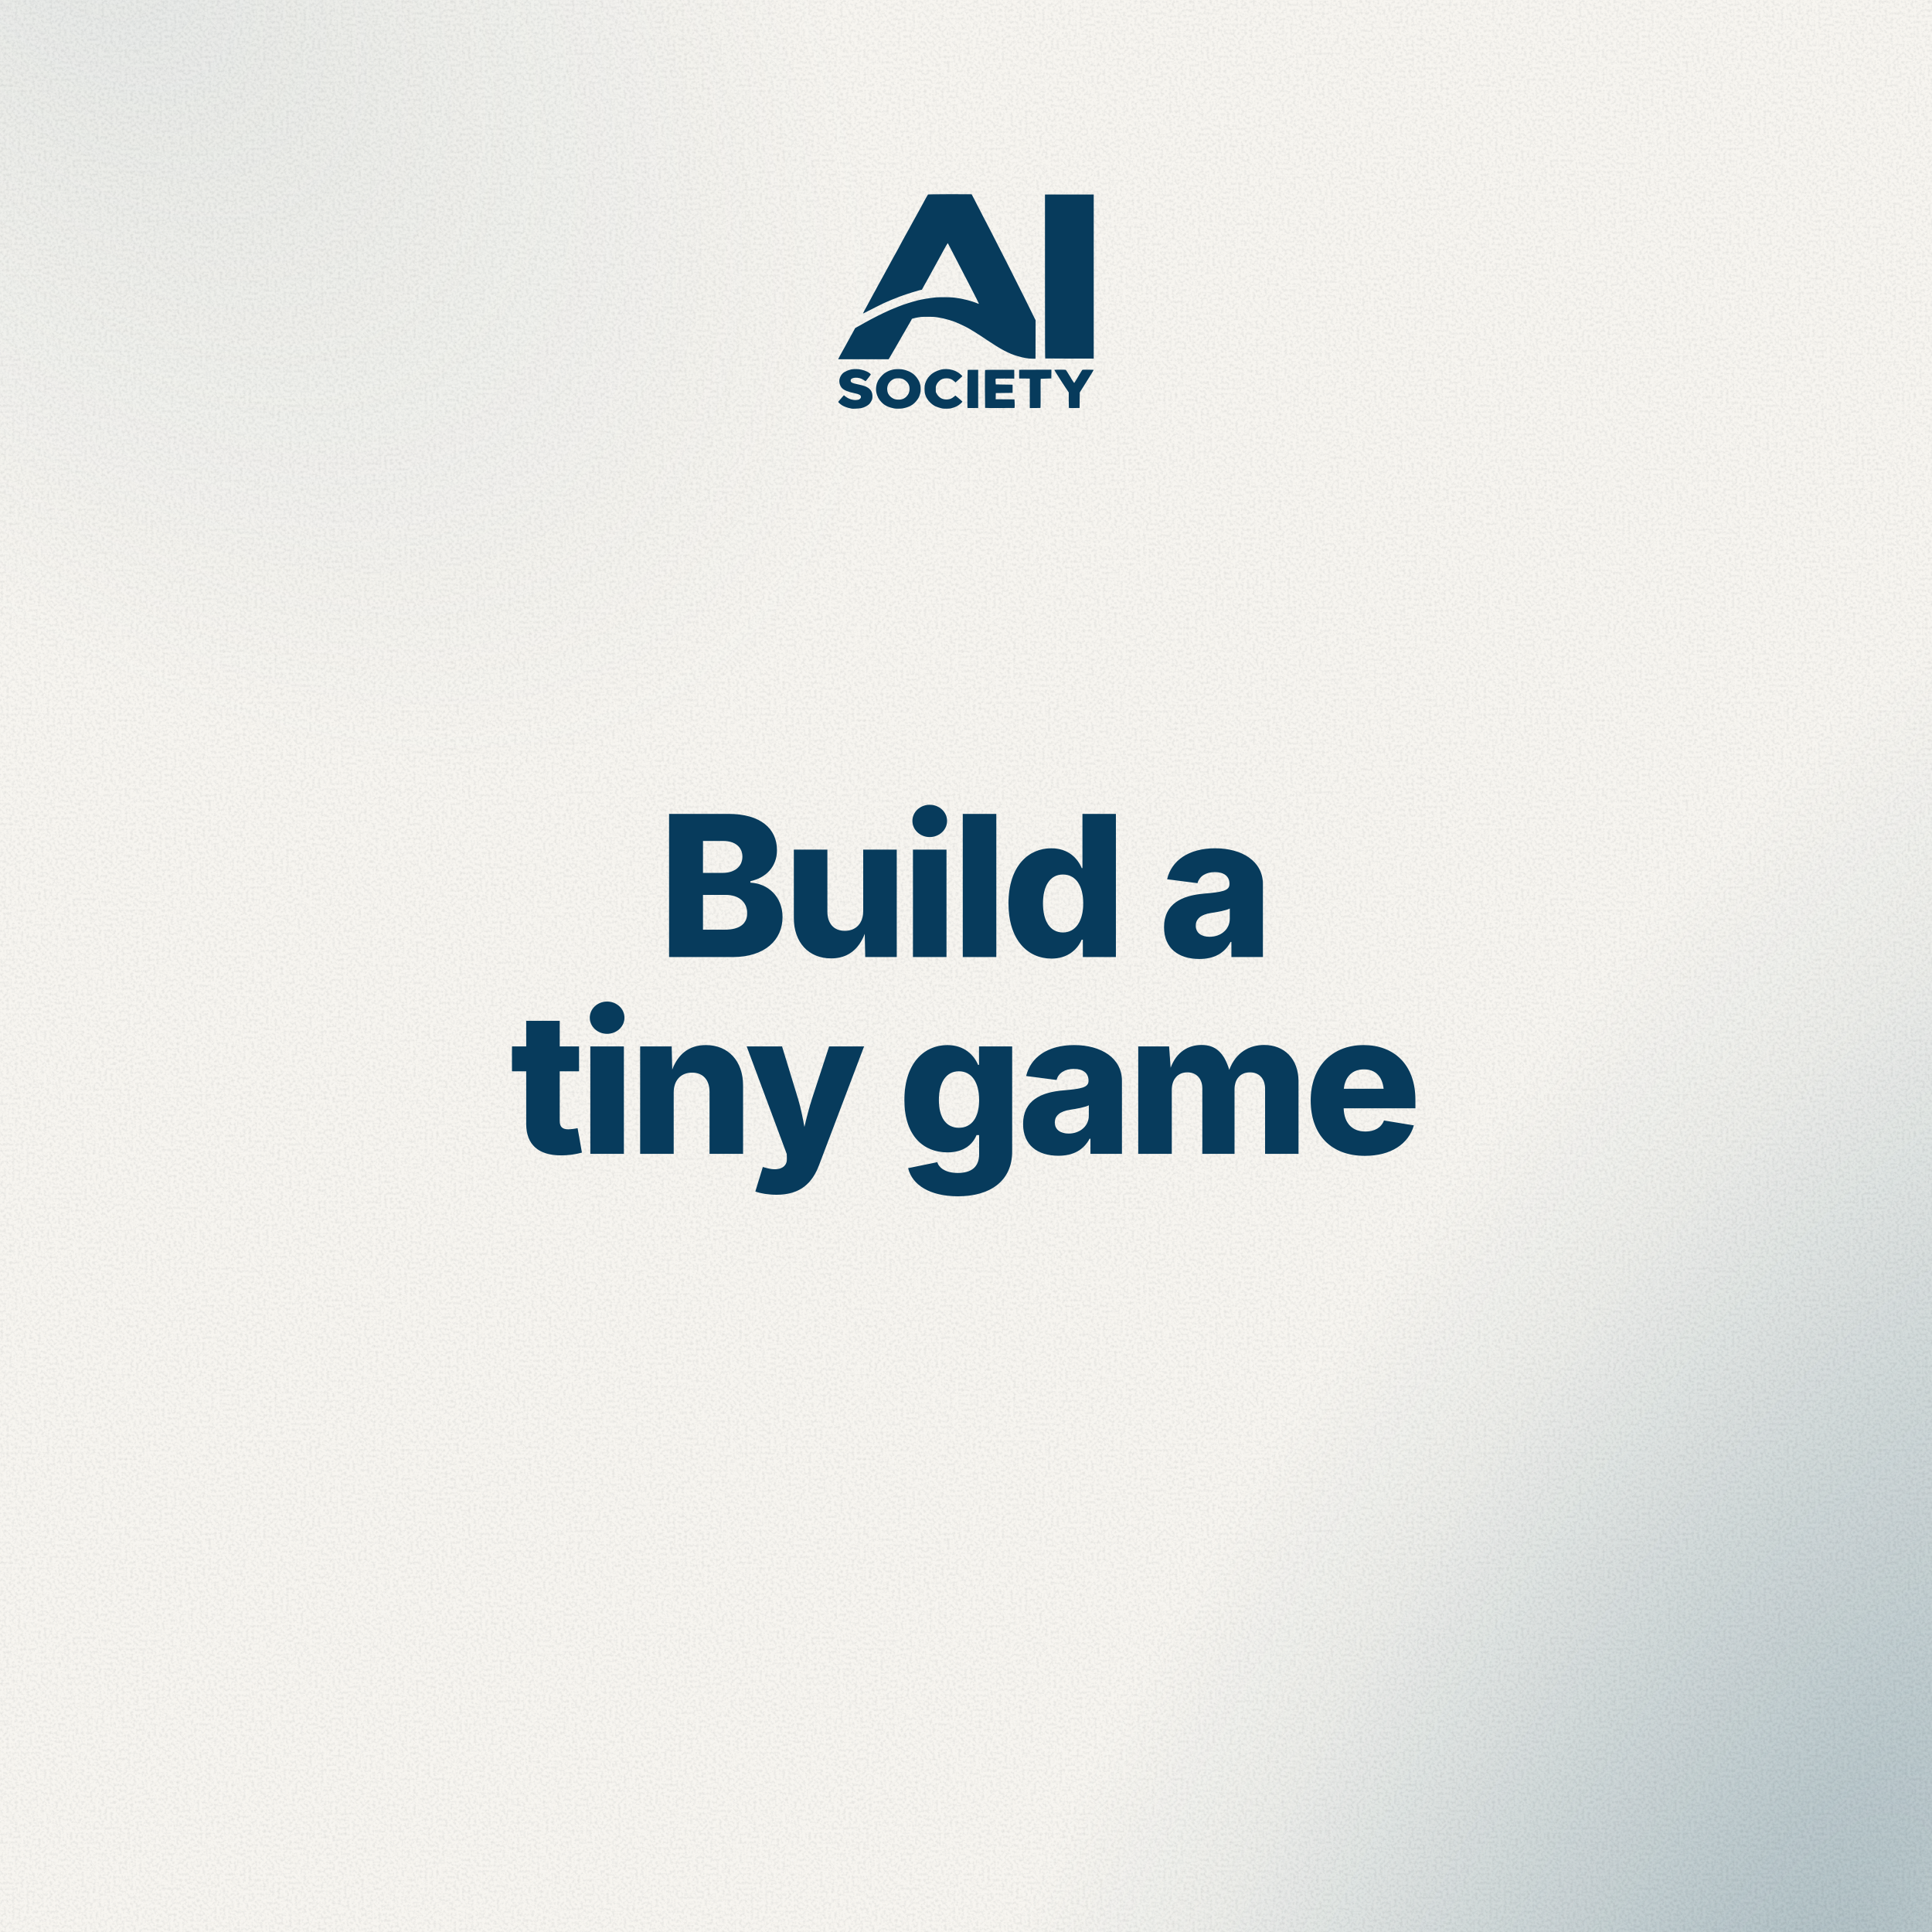
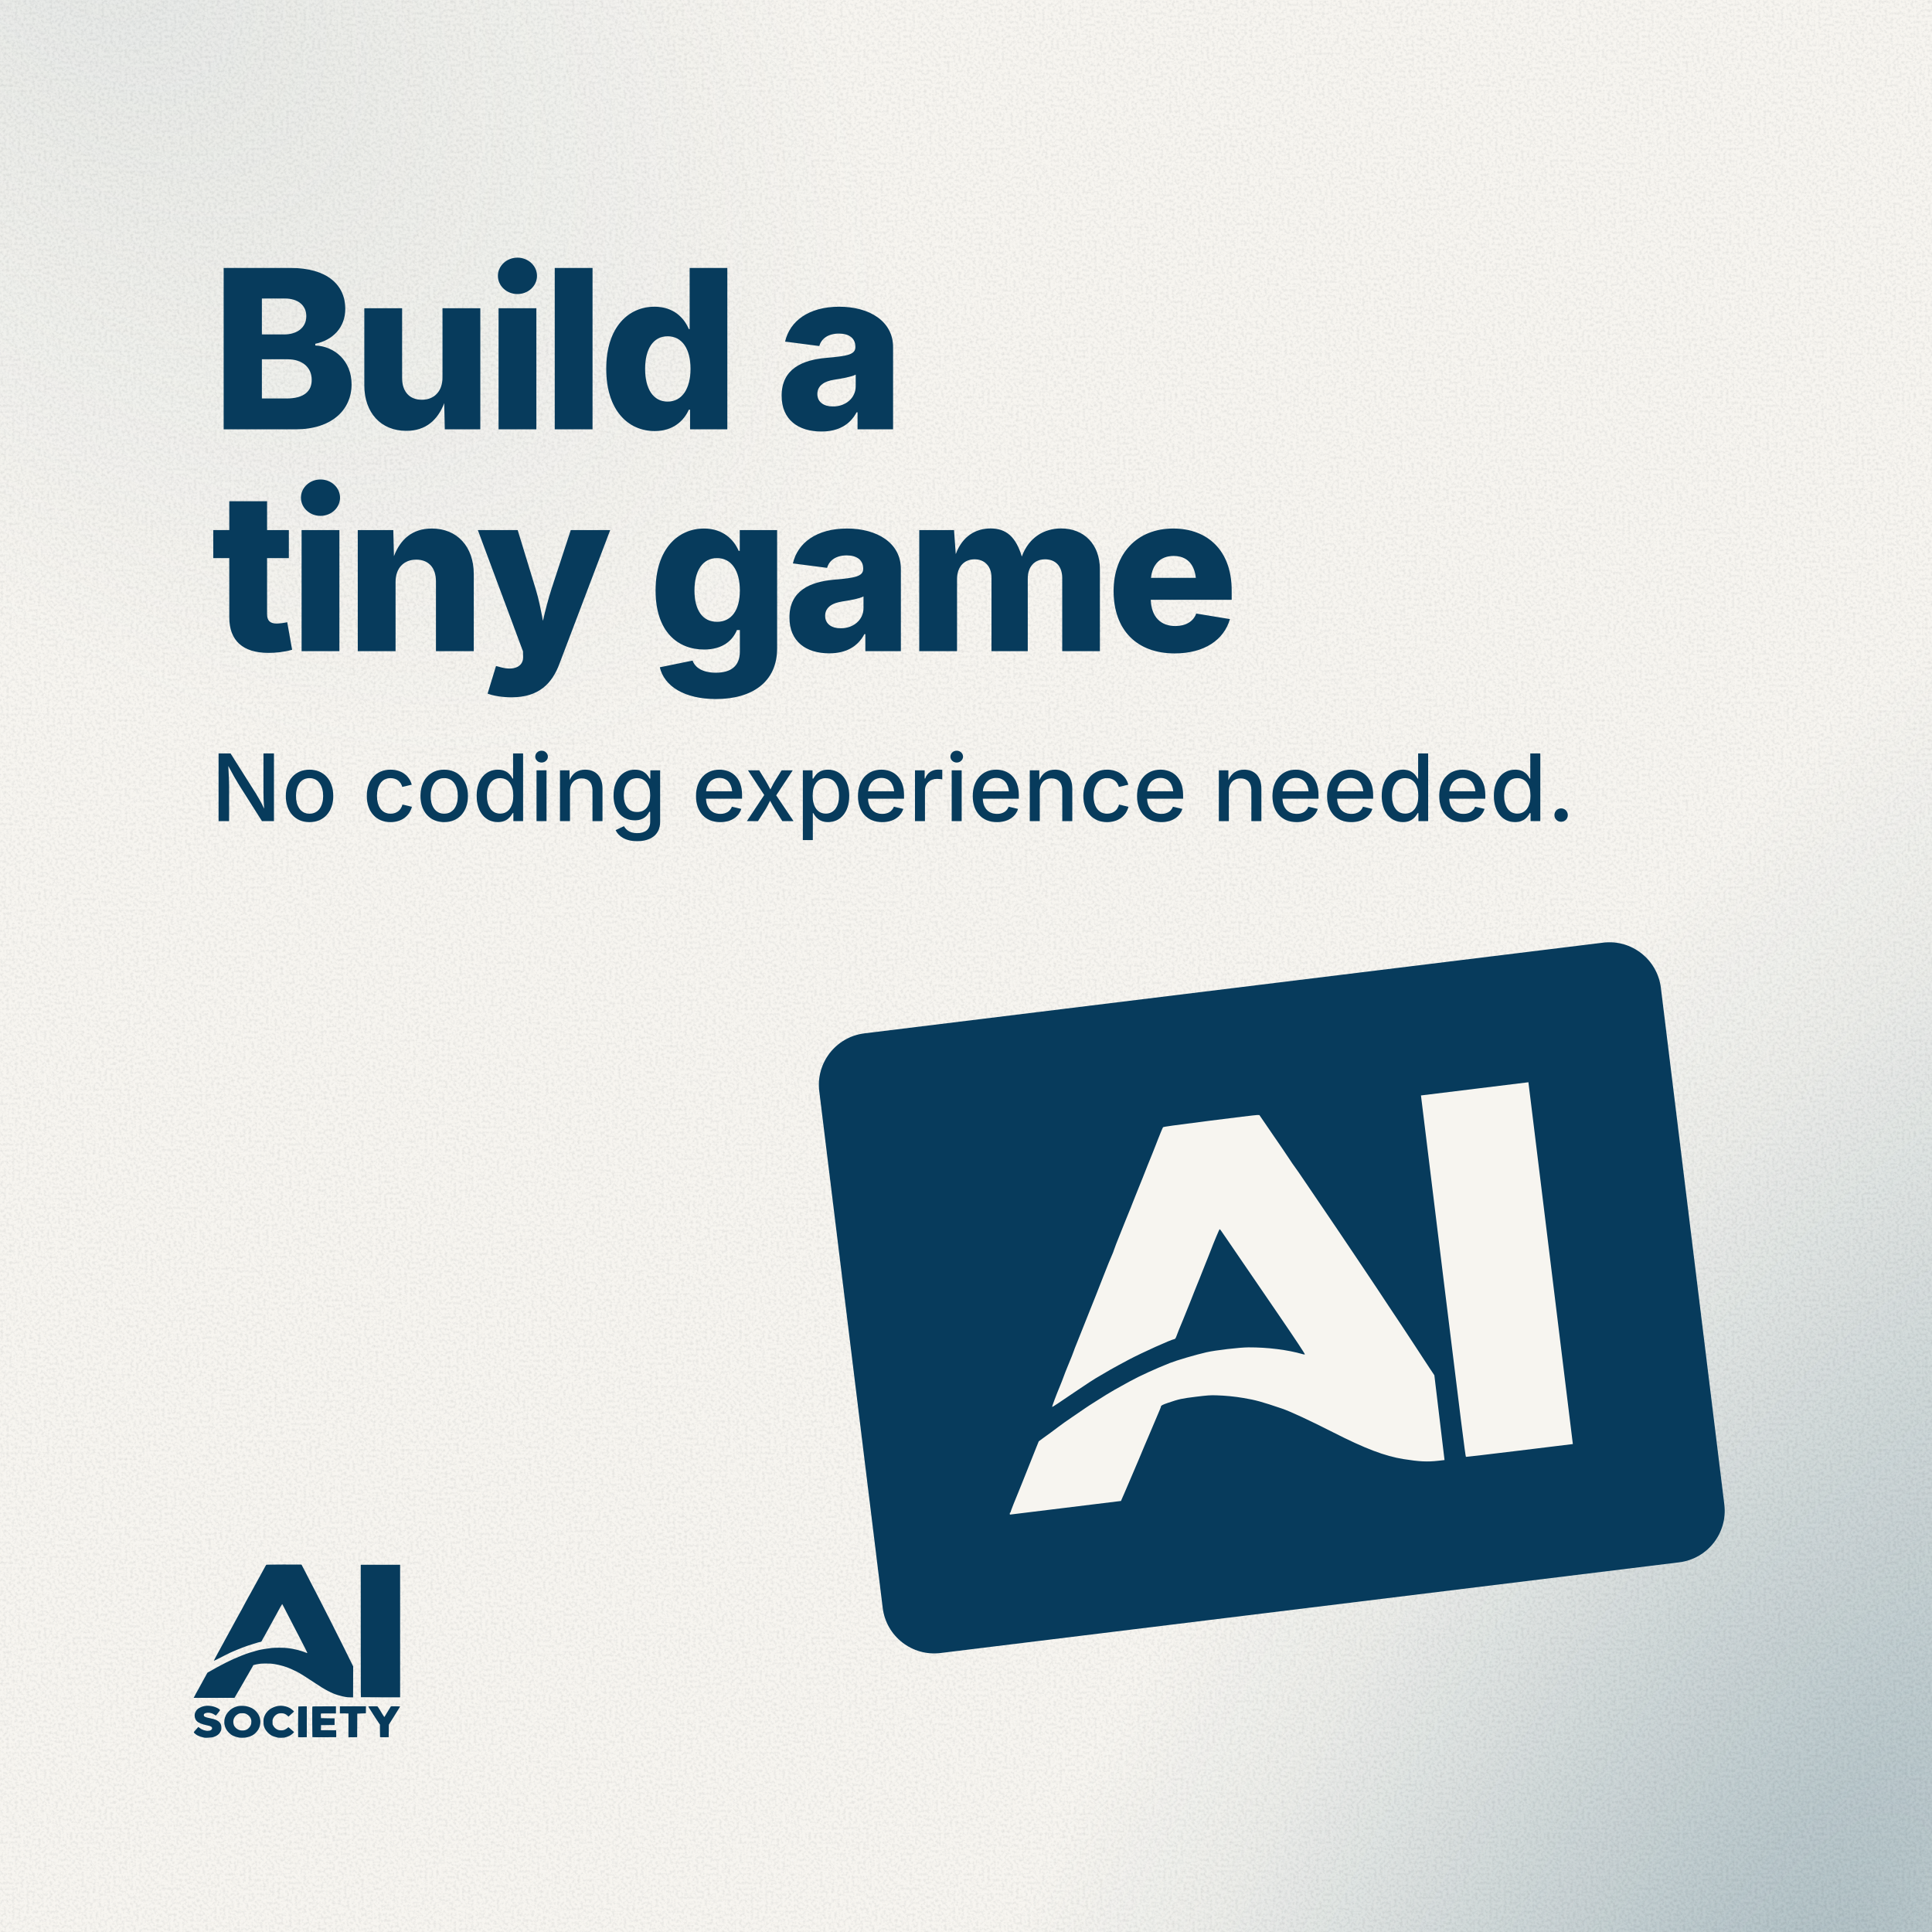
<svg xmlns="http://www.w3.org/2000/svg" width="1080" height="1080" viewBox="0 0 1080 1080" role="img" aria-labelledby="asset-title asset-description">
  <defs>
    <symbol id="brand-logo" viewBox="172 248 692 583">
      <g transform="translate(-22 0) translate(-575.8499 -793.2449) scale(4.245996)" id="logo-artwork" fill="currentColor">
        <g transform="translate(600 314) scale(1.2) translate(-600 -314)">
          <g id="ai-society" aria-label="AI Society" fill-rule="evenodd" transform="translate(175.4191 172.6698) scale(0.4500969)">
            <path id="ai-society-line-1" transform="translate(169 187.6723) scale(0.25)" d="M0.000 774.000C0.000 772.900 0.450 772.000 1.000 772.000C1.550 772.000 2.000 771.580 2.000 771.067C2.000 770.017 16.468 743.247 24.466 729.500C27.346 724.550 31.967 716.225 34.736 711.000C39.758 701.522 62.605 659.871 73.665 640.032L79.500 629.564 89.000 624.212C94.225 621.269 102.325 616.800 107.000 614.280C111.675 611.761 119.824 607.096 125.110 603.914C130.395 600.732 144.570 593.097 156.610 586.947C168.649 580.797 181.650 574.073 185.500 572.006C189.350 569.938 199.475 564.998 208.000 561.028C216.525 557.058 228.000 551.671 233.500 549.058C241.499 545.256 259.082 537.876 276.500 531.008C277.600 530.574 282.550 528.603 287.500 526.628C308.326 518.317 342.288 507.568 374.500 499.092C389.435 495.162 430.782 488.326 454.500 485.865C473.781 483.865 525.349 484.167 544.000 486.390C584.388 491.203 625.526 501.580 656.260 514.707C658.328 515.590 660.269 516.064 660.573 515.760C661.263 515.070 644.321 481.129 616.269 427.000C604.440 404.175 587.779 372.000 579.244 355.500C570.709 339.000 558.000 314.475 551.002 301.000C544.005 287.525 533.417 267.050 527.473 255.500C515.537 232.307 514.811 231.000 513.859 231.000C513.061 231.000 497.706 257.899 489.027 274.500C485.577 281.100 482.407 286.950 481.982 287.500C481.558 288.050 479.068 292.550 476.450 297.500C473.832 302.450 470.014 309.425 467.965 313.000C465.917 316.575 461.868 324.000 458.968 329.500C456.068 335.000 452.936 340.625 452.009 342.000C451.082 343.375 447.482 349.900 444.009 356.500C440.537 363.100 437.127 369.400 436.431 370.500C435.736 371.600 432.277 377.900 428.745 384.500C425.213 391.100 418.362 403.475 413.522 412.000C408.681 420.525 403.828 429.075 402.737 431.000C401.645 432.925 398.951 437.988 396.750 442.250C393.437 448.664 392.332 450.000 390.339 450.000C383.805 450.000 319.694 469.921 290.008 481.175C277.718 485.834 252.825 495.660 248.500 497.560C227.528 506.770 219.582 510.193 214.976 512.001C211.964 513.183 193.975 522.066 175.000 531.741C156.025 541.416 135.209 552.028 128.742 555.325C122.276 558.621 116.753 561.087 116.471 560.804C115.910 560.244 128.820 535.481 138.003 519.500C141.164 514.000 145.804 505.400 148.315 500.388C150.827 495.377 155.303 487.052 158.263 481.888C166.686 467.195 177.000 448.342 177.000 447.640C177.000 447.290 179.984 441.715 183.630 435.252C187.277 428.788 194.749 415.175 200.235 405.000C205.721 394.825 214.597 378.625 219.961 369.000C229.695 351.532 245.917 321.754 257.550 300.000C267.038 282.257 278.327 261.979 281.489 257.000C283.061 254.525 285.659 249.608 287.263 246.074C288.867 242.540 295.237 230.615 301.418 219.574C307.600 208.533 315.199 194.718 318.305 188.873C321.411 183.029 325.988 174.803 328.476 170.595C330.964 166.386 333.000 162.771 333.000 162.561C333.000 162.351 334.738 159.101 336.862 155.340C338.986 151.578 342.509 145.125 344.690 141.000C346.871 136.875 351.586 128.325 355.167 122.000C358.749 115.675 363.617 106.900 365.985 102.500C375.669 84.510 383.821 69.670 391.529 56.000C393.855 51.875 398.140 44.000 401.052 38.500C403.963 33.000 407.227 26.925 408.304 25.000C409.382 23.075 412.498 17.450 415.229 12.500C417.960 7.550 420.715 2.952 421.350 2.282C422.238 1.348 445.153 0.966 520.003 0.640C573.626 0.406 619.577 0.504 622.115 0.858L626.730 1.500 633.508 14.500C637.237 21.650 644.454 35.600 649.547 45.500C654.640 55.400 662.018 69.575 665.943 77.000C669.868 84.425 675.507 95.545 678.473 101.711C681.440 107.878 685.673 116.015 687.880 119.794C690.087 123.573 697.932 138.553 705.314 153.083C712.695 167.612 725.614 192.775 734.022 209.000C759.949 259.032 835.624 408.383 848.281 434.500C851.480 441.100 855.200 448.525 856.550 451.000C857.899 453.475 863.565 464.725 869.140 476.000C874.716 487.275 885.199 508.425 892.435 523.000C899.671 537.575 906.969 552.425 908.652 556.000C910.335 559.575 915.155 569.333 919.362 577.685L927.011 592.871 926.755 683.185L926.500 773.500 913.500 773.394C889.946 773.203 873.490 770.381 840.500 760.878C802.349 749.887 762.481 728.857 700.254 686.900C654.728 656.203 615.213 631.599 598.500 623.541C557.837 603.937 545.446 598.832 520.500 591.409C502.185 585.958 483.230 581.714 464.000 578.756C451.555 576.842 445.461 576.525 421.000 576.521C390.766 576.515 385.141 577.031 361.251 581.998C348.953 584.556 345.000 586.028 345.000 588.051C345.000 588.494 343.484 591.476 341.632 594.678C336.401 603.720 316.820 637.703 312.348 645.500C310.140 649.350 304.433 659.176 299.667 667.337C294.900 675.497 291.000 682.354 291.000 682.574C291.000 682.795 288.130 687.818 284.623 693.738C281.115 699.657 273.088 713.513 266.784 724.528C260.481 735.543 251.130 751.631 246.004 760.278L236.685 776.000 118.343 776.000L0.000 776.000 0.000 774.000ZM972.250 772.338C971.253 771.935 971.000 693.914 971.000 386.917L971.000 2.000 1085.500 2.000L1200.000 2.000 1200.000 387.500L1200.000 773.000 1086.750 772.921C1024.463 772.878 972.938 772.615 972.250 772.338Z" />
            <g id="ai-society-line-2" aria-label="SOCIETY" transform="translate(169 388.28) scale(0.24642)">
              <path id="society-s" d="M63.965 208.632C63.678 208.344 60.305 207.609 56.471 206.997C47.886 205.628 34.123 200.993 23.500 195.894C15.148 191.885 0.177 179.792 0.109 177.000C0.088 176.175 1.068 174.332 2.286 172.905C3.504 171.477 6.931 167.427 9.903 163.905C12.875 160.382 17.914 154.648 21.101 151.162L26.896 144.825 33.198 149.934C47.356 161.413 68.045 168.649 84.000 167.704C95.211 167.039 99.673 165.562 104.227 161.008C107.473 157.762 108.000 156.607 108.000 152.736C108.000 144.525 100.802 140.121 80.551 135.938C47.550 129.121 28.031 121.299 17.790 110.785C7.593 100.316 2.643 81.934 6.046 67.176C7.888 59.190 14.030 47.839 19.435 42.435C25.555 36.314 29.516 33.777 41.500 28.304C68.545 15.950 105.071 17.357 136.490 31.962C145.061 35.946 155.000 43.169 155.000 45.413C155.000 47.347 132.109 77.016 130.014 77.797C129.576 77.960 126.201 75.839 122.515 73.084C111.334 64.726 95.630 60.311 80.500 61.271C66.748 62.145 59.000 67.040 59.000 74.854C59.000 83.640 66.770 87.681 93.678 92.892C99.276 93.976 108.951 96.269 115.178 97.987C150.329 107.688 164.608 124.742 162.734 154.784C162.278 162.087 161.646 164.373 158.115 171.501C155.864 176.042 151.966 182.046 149.453 184.841C140.495 194.804 124.054 203.411 107.881 206.603C99.876 208.183 65.122 209.789 63.965 208.632Z" />
              <path id="society-o" d="M264.500 207.746C237.462 202.456 219.381 193.662 204.874 178.744C191.701 165.198 183.862 150.772 179.838 132.672C175.789 114.455 178.912 92.585 188.080 74.963C193.492 64.561 206.617 49.191 216.354 41.854C236.554 26.633 261.115 19.184 287.322 20.331C302.385 20.991 308.107 21.949 321.201 26.004C348.340 34.408 366.127 48.448 380.182 72.559C392.660 93.966 394.581 123.098 385.125 147.543C381.495 156.929 377.954 162.765 369.948 172.564C354.373 191.624 334.638 202.219 304.921 207.474C295.490 209.142 272.426 209.297 264.500 207.746ZM299.356 164.530C308.594 162.323 315.763 158.249 322.994 151.097C333.241 140.963 337.904 129.398 337.953 114.000C338.009 96.206 330.071 82.467 313.387 71.480C304.746 65.791 297.762 64.000 284.213 64.000C269.533 64.000 264.555 65.379 254.319 72.279C236.349 84.393 228.208 103.969 232.354 125.096C234.410 135.572 237.345 141.268 244.710 149.076C251.987 156.790 261.653 162.398 271.276 164.489C279.432 166.261 292.032 166.279 299.356 164.530Z" transform="translate(1.744028 0)" />
              <path id="society-c" d="M491.500 207.799C480.412 205.169 468.186 201.375 461.661 198.539C441.604 189.820 420.849 168.282 413.161 148.209C408.781 136.772 407.736 130.105 407.723 113.500C407.713 100.129 408.000 97.545 410.363 89.712C418.891 61.438 438.771 40.228 467.500 28.753C483.524 22.353 495.003 20.000 510.202 20.000C529.598 20.000 550.621 25.715 565.970 35.161C574.184 40.216 588.322 52.534 587.779 54.163C587.622 54.635 584.023 58.054 579.781 61.761C575.540 65.467 568.306 71.973 563.706 76.218L555.342 83.935 549.434 78.481C538.498 68.384 527.527 64.032 512.960 64.012C498.350 63.992 487.727 67.741 478.499 76.175C471.074 82.961 466.476 89.501 463.408 97.637C461.032 103.939 460.848 105.525 461.160 117.024L461.500 129.548 464.921 136.524C469.494 145.851 479.184 155.575 488.162 159.848C496.140 163.644 502.656 165.000 512.926 165.000C526.675 165.000 536.446 161.260 548.350 151.441L554.711 146.195 570.934 159.720C579.857 167.159 587.429 173.953 587.761 174.819C588.179 175.909 585.825 178.774 580.089 184.151C568.335 195.172 553.969 202.302 533.169 207.437C526.025 209.201 498.423 209.440 491.500 207.799Z" transform="translate(3.488056 0)" />
              <path id="society-i" d="M610.378 204.543C609.515 202.293 610.520 25.147 611.401 24.265C611.821 23.844 623.265 23.500 636.833 23.500L661.500 23.500 661.500 114.500L661.500 205.500 636.225 205.767C614.580 205.996 610.868 205.820 610.378 204.543Z" transform="translate(5.232084 0)" />
              <path id="society-e" d="M694.562 205.100C694.251 204.597 693.885 164.118 693.748 115.146C693.548 43.184 693.749 25.856 694.799 24.803C695.842 23.758 709.681 23.500 764.799 23.500L833.500 23.500 833.500 44.500L833.500 65.500 789.900 65.216C752.790 64.975 746.122 65.149 745.097 66.383C744.215 67.446 744.080 71.187 744.593 80.416C744.978 87.337 745.339 93.066 745.396 93.146C745.453 93.226 763.500 93.564 785.500 93.896L825.500 94.500 825.500 114.000L825.500 133.500 785.500 134.000L745.500 134.500 745.223 149.240L744.947 163.979 789.723 164.240L834.500 164.500 835.279 180.215C835.708 188.858 835.697 198.083 835.256 200.715L834.454 205.500 764.790 205.757C723.489 205.909 694.896 205.641 694.562 205.100Z" transform="translate(5.232084 0)" />
              <path id="society-t" d="M904.000 136.085L904.000 66.135 901.957 65.486C900.833 65.130 889.921 64.919 877.707 65.018C865.493 65.117 854.928 65.154 854.230 65.099C853.237 65.022 853.019 60.462 853.230 44.250L853.500 23.500 930.250 23.227L1007.000 22.955 1007.108 27.727C1007.243 33.728 1006.868 64.444 1006.657 64.661C1006.571 64.750 995.310 65.093 981.634 65.424C967.958 65.755 956.412 66.245 955.977 66.514C955.542 66.783 955.368 95.915 955.591 131.252C955.814 166.588 955.654 197.750 955.236 200.500L954.476 205.500 929.238 205.767L904.000 206.034 904.000 136.085Z" transform="translate(8.72014 0)" />
              <path id="society-y" d="M1081.504 205.007C1081.155 204.442 1080.899 187.621 1080.935 167.628L1081.000 131.275 1072.929 119.388C1068.491 112.849 1062.303 103.542 1059.180 98.705C1056.056 93.868 1048.227 81.821 1041.782 71.935C1035.338 62.049 1028.176 50.706 1025.867 46.730C1023.558 42.753 1019.494 36.258 1016.835 32.295C1014.176 28.332 1012.000 24.603 1012.000 24.007C1012.000 22.809 1064.919 22.643 1066.591 23.836C1068.067 24.889 1077.287 38.787 1081.959 47.000C1084.305 51.125 1090.771 61.812 1096.327 70.749C1104.200 83.412 1106.688 86.723 1107.599 85.749C1108.909 84.349 1118.309 68.881 1133.273 43.500C1138.786 34.150 1143.990 25.696 1144.837 24.713C1146.251 23.073 1148.591 22.935 1173.189 23.050C1187.935 23.118 1200.000 23.527 1200.000 23.958C1200.000 25.077 1184.304 50.621 1154.504 98.000C1146.374 110.925 1138.323 123.750 1136.611 126.500L1133.500 131.500 1133.000 168.500L1132.500 205.500 1107.320 205.767C1090.884 205.941 1081.919 205.677 1081.504 205.007Z" transform="translate(17.44028 0)" />
            </g>
          </g>
        </g>
      </g>
    </symbol>
    <radialGradient id="cream-slate" gradientUnits="userSpaceOnUse" cx="0" cy="0" r="1" gradientTransform="translate(1300 422) rotate(-18) scale(840 255)">
      <stop offset="0" stop-color="#668998" stop-opacity=".53" />
      <stop offset=".44" stop-color="#668998" stop-opacity=".28" />
      <stop offset=".75" stop-color="#668998" stop-opacity=".09" />
      <stop offset="1" stop-color="#668998" stop-opacity="0" />
    </radialGradient>
    <radialGradient id="cream-reflection" gradientUnits="userSpaceOnUse" cx="0" cy="0" r="1" gradientTransform="translate(49 -20) rotate(9) scale(600 155)">
      <stop offset="0" stop-color="#668998" stop-opacity=".13" />
      <stop offset="1" stop-color="#668998" stop-opacity="0" />
    </radialGradient>
    <filter id="fine-grain" x="0" y="0" width="1080" height="1080" color-interpolation-filters="sRGB" filterUnits="userSpaceOnUse">
      <feTurbulence type="fractalNoise" baseFrequency=".62" numOctaves="3" seed="23" stitchTiles="stitch" result="noise" />
      <feColorMatrix in="noise" type="matrix" result="shadow-grain" values="0 0 0 0 .067  0 0 0 0 .094  0 0 0 0 .126  .34 0 0 0 -.142" />
      <feColorMatrix in="noise" type="matrix" result="light-grain" values="0 0 0 0 .969  0 0 0 0 .961  0 0 0 0 .941  -.32 0 0 0 .175" />
      <feComposite in="light-grain" in2="shadow-grain" operator="over" />
    </filter>
+     <symbol id="cover-brand-logo" viewBox="172 248 692 450">
+       <g transform="translate(-22 0) translate(-575.8499 -793.2449) scale(4.245996)" id="cover-logo-artwork" fill="currentColor">
+         <g transform="translate(600 314) scale(1.2) translate(-600 -314)">
+           <g id="cover-ai-society" aria-label="AI Society" fill-rule="evenodd" transform="translate(175.4191 172.6698) scale(0.4500969)">
+             <path id="cover-ai-society-line-1" transform="translate(169 187.6723) scale(0.25)" d="M0.000 774.000C0.000 772.900 0.450 772.000 1.000 772.000C1.550 772.000 2.000 771.580 2.000 771.067C2.000 770.017 16.468 743.247 24.466 729.500C27.346 724.550 31.967 716.225 34.736 711.000C39.758 701.522 62.605 659.871 73.665 640.032L79.500 629.564 89.000 624.212C94.225 621.269 102.325 616.800 107.000 614.280C111.675 611.761 119.824 607.096 125.110 603.914C130.395 600.732 144.570 593.097 156.610 586.947C168.649 580.797 181.650 574.073 185.500 572.006C189.350 569.938 199.475 564.998 208.000 561.028C216.525 557.058 228.000 551.671 233.500 549.058C241.499 545.256 259.082 537.876 276.500 531.008C277.600 530.574 282.550 528.603 287.500 526.628C308.326 518.317 342.288 507.568 374.500 499.092C389.435 495.162 430.782 488.326 454.500 485.865C473.781 483.865 525.349 484.167 544.000 486.390C584.388 491.203 625.526 501.580 656.260 514.707C658.328 515.590 660.269 516.064 660.573 515.760C661.263 515.070 644.321 481.129 616.269 427.000C604.440 404.175 587.779 372.000 579.244 355.500C570.709 339.000 558.000 314.475 551.002 301.000C544.005 287.525 533.417 267.050 527.473 255.500C515.537 232.307 514.811 231.000 513.859 231.000C513.061 231.000 497.706 257.899 489.027 274.500C485.577 281.100 482.407 286.950 481.982 287.500C481.558 288.050 479.068 292.550 476.450 297.500C473.832 302.450 470.014 309.425 467.965 313.000C465.917 316.575 461.868 324.000 458.968 329.500C456.068 335.000 452.936 340.625 452.009 342.000C451.082 343.375 447.482 349.900 444.009 356.500C440.537 363.100 437.127 369.400 436.431 370.500C435.736 371.600 432.277 377.900 428.745 384.500C425.213 391.100 418.362 403.475 413.522 412.000C408.681 420.525 403.828 429.075 402.737 431.000C401.645 432.925 398.951 437.988 396.750 442.250C393.437 448.664 392.332 450.000 390.339 450.000C383.805 450.000 319.694 469.921 290.008 481.175C277.718 485.834 252.825 495.660 248.500 497.560C227.528 506.770 219.582 510.193 214.976 512.001C211.964 513.183 193.975 522.066 175.000 531.741C156.025 541.416 135.209 552.028 128.742 555.325C122.276 558.621 116.753 561.087 116.471 560.804C115.910 560.244 128.820 535.481 138.003 519.500C141.164 514.000 145.804 505.400 148.315 500.388C150.827 495.377 155.303 487.052 158.263 481.888C166.686 467.195 177.000 448.342 177.000 447.640C177.000 447.290 179.984 441.715 183.630 435.252C187.277 428.788 194.749 415.175 200.235 405.000C205.721 394.825 214.597 378.625 219.961 369.000C229.695 351.532 245.917 321.754 257.550 300.000C267.038 282.257 278.327 261.979 281.489 257.000C283.061 254.525 285.659 249.608 287.263 246.074C288.867 242.540 295.237 230.615 301.418 219.574C307.600 208.533 315.199 194.718 318.305 188.873C321.411 183.029 325.988 174.803 328.476 170.595C330.964 166.386 333.000 162.771 333.000 162.561C333.000 162.351 334.738 159.101 336.862 155.340C338.986 151.578 342.509 145.125 344.690 141.000C346.871 136.875 351.586 128.325 355.167 122.000C358.749 115.675 363.617 106.900 365.985 102.500C375.669 84.510 383.821 69.670 391.529 56.000C393.855 51.875 398.140 44.000 401.052 38.500C403.963 33.000 407.227 26.925 408.304 25.000C409.382 23.075 412.498 17.450 415.229 12.500C417.960 7.550 420.715 2.952 421.350 2.282C422.238 1.348 445.153 0.966 520.003 0.640C573.626 0.406 619.577 0.504 622.115 0.858L626.730 1.500 633.508 14.500C637.237 21.650 644.454 35.600 649.547 45.500C654.640 55.400 662.018 69.575 665.943 77.000C669.868 84.425 675.507 95.545 678.473 101.711C681.440 107.878 685.673 116.015 687.880 119.794C690.087 123.573 697.932 138.553 705.314 153.083C712.695 167.612 725.614 192.775 734.022 209.000C759.949 259.032 835.624 408.383 848.281 434.500C851.480 441.100 855.200 448.525 856.550 451.000C857.899 453.475 863.565 464.725 869.140 476.000C874.716 487.275 885.199 508.425 892.435 523.000C899.671 537.575 906.969 552.425 908.652 556.000C910.335 559.575 915.155 569.333 919.362 577.685L927.011 592.871 926.755 683.185L926.500 773.500 913.500 773.394C889.946 773.203 873.490 770.381 840.500 760.878C802.349 749.887 762.481 728.857 700.254 686.900C654.728 656.203 615.213 631.599 598.500 623.541C557.837 603.937 545.446 598.832 520.500 591.409C502.185 585.958 483.230 581.714 464.000 578.756C451.555 576.842 445.461 576.525 421.000 576.521C390.766 576.515 385.141 577.031 361.251 581.998C348.953 584.556 345.000 586.028 345.000 588.051C345.000 588.494 343.484 591.476 341.632 594.678C336.401 603.720 316.820 637.703 312.348 645.500C310.140 649.350 304.433 659.176 299.667 667.337C294.900 675.497 291.000 682.354 291.000 682.574C291.000 682.795 288.130 687.818 284.623 693.738C281.115 699.657 273.088 713.513 266.784 724.528C260.481 735.543 251.130 751.631 246.004 760.278L236.685 776.000 118.343 776.000L0.000 776.000 0.000 774.000ZM972.250 772.338C971.253 771.935 971.000 693.914 971.000 386.917L971.000 2.000 1085.500 2.000L1200.000 2.000 1200.000 387.500L1200.000 773.000 1086.750 772.921C1024.463 772.878 972.938 772.615 972.250 772.338Z" />
+           </g>
+         </g>
+       </g>
+     </symbol>
  </defs>
  <g id="background-field" aria-hidden="true">
    <svg id="brand-background" width="1080" height="1080" viewBox="0 0 1400 400" preserveAspectRatio="none" aria-hidden="true">
      <rect width="1400" height="400" fill="#F7F5F0" />
      <rect width="1400" height="400" fill="url(#cream-reflection)" />
      <rect width="1400" height="400" fill="url(#cream-slate)" />
    </svg>
    <rect width="1080" height="1080" fill="#073B5C" filter="url(#fine-grain)" opacity="0.49" />
  </g>
-   <use href="#brand-logo" x="468" y="108" width="144" height="121" color="#073B5C" id="logo" aria-hidden="true" />
-   <text id="slot-headline-1" data-slot="headline-1" x="540" y="535" fill="#073B5C" font-size="110" font-weight="800" font-family="'Inter Tight', 'Inter', -apple-system, BlinkMacSystemFont, sans-serif" text-anchor="middle" letter-spacing="-0.03em">Build a</text>
-   <text id="slot-headline-2" data-slot="headline-2" x="540" y="645" fill="#073B5C" font-size="110" font-weight="800" font-family="'Inter Tight', 'Inter', -apple-system, BlinkMacSystemFont, sans-serif" text-anchor="middle" letter-spacing="-0.03em">tiny game</text>
+   <use href="#brand-logo" x="108" y="874" width="116" height="98" color="#073B5C" id="logo" aria-hidden="true" />
+   <g id="cover-art" transform="rotate(-7 711 726)" aria-hidden="true">
+     <rect x="474" y="551" width="474" height="349" rx="29" fill="#073B5C" />
+     <use href="#cover-brand-logo" x="550" y="612" width="319" height="227" color="#F7F5F0" />
+   </g>
+   <text id="slot-headline-1" data-slot="headline-1" x="118" y="240" fill="#073B5C" font-size="124" font-weight="800" font-family="'Inter Tight', 'Inter', -apple-system, BlinkMacSystemFont, sans-serif" text-anchor="start" letter-spacing="-0.03em">Build a</text>
+   <text id="slot-headline-2" data-slot="headline-2" x="118" y="364" fill="#073B5C" font-size="124" font-weight="800" font-family="'Inter Tight', 'Inter', -apple-system, BlinkMacSystemFont, sans-serif" text-anchor="start" letter-spacing="-0.03em">tiny game</text>
+   <text id="slot-detail" data-slot="detail" x="118" y="459" fill="#073B5C" font-size="52" font-weight="500" font-family="'Inter', system-ui, sans-serif" text-anchor="start">No coding experience needed.</text>
</svg>
